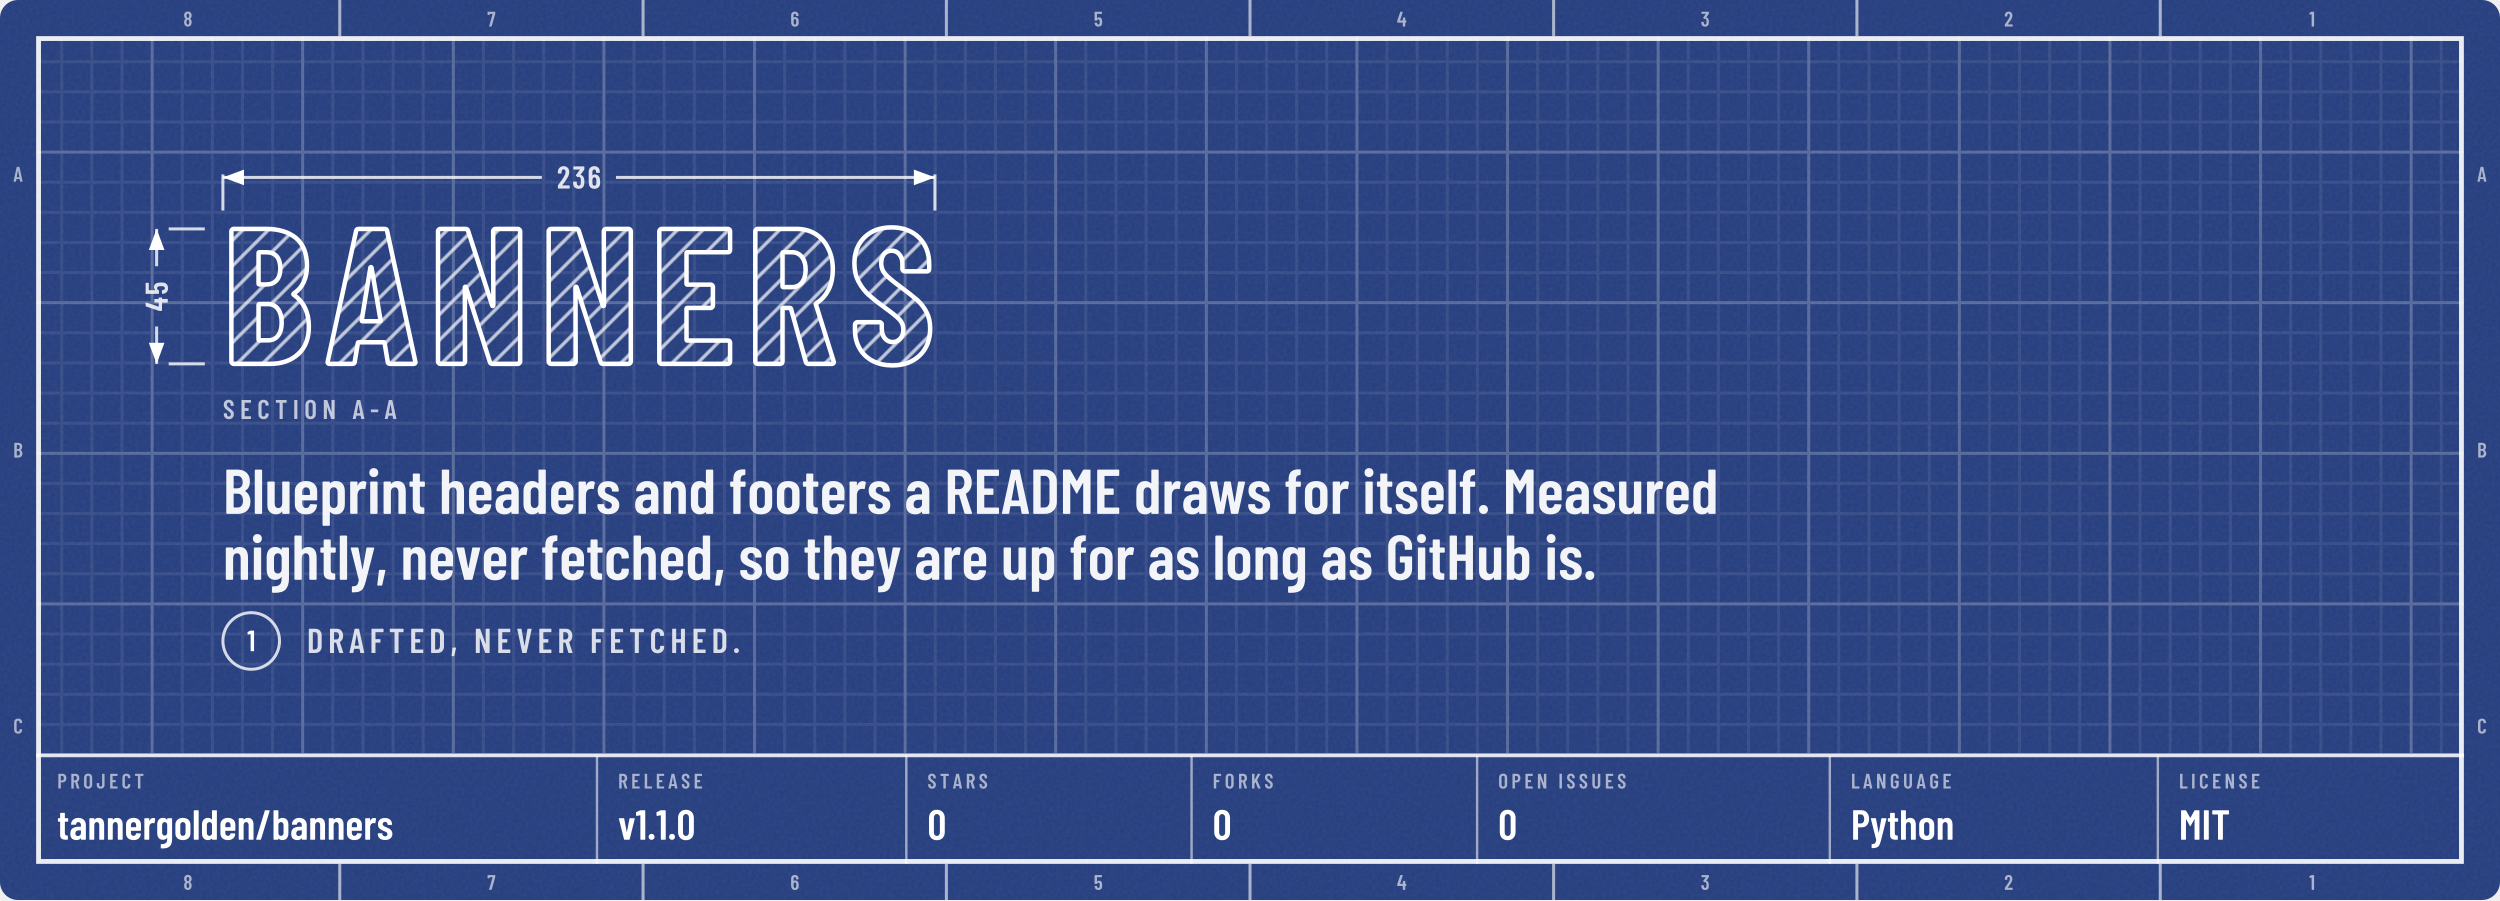
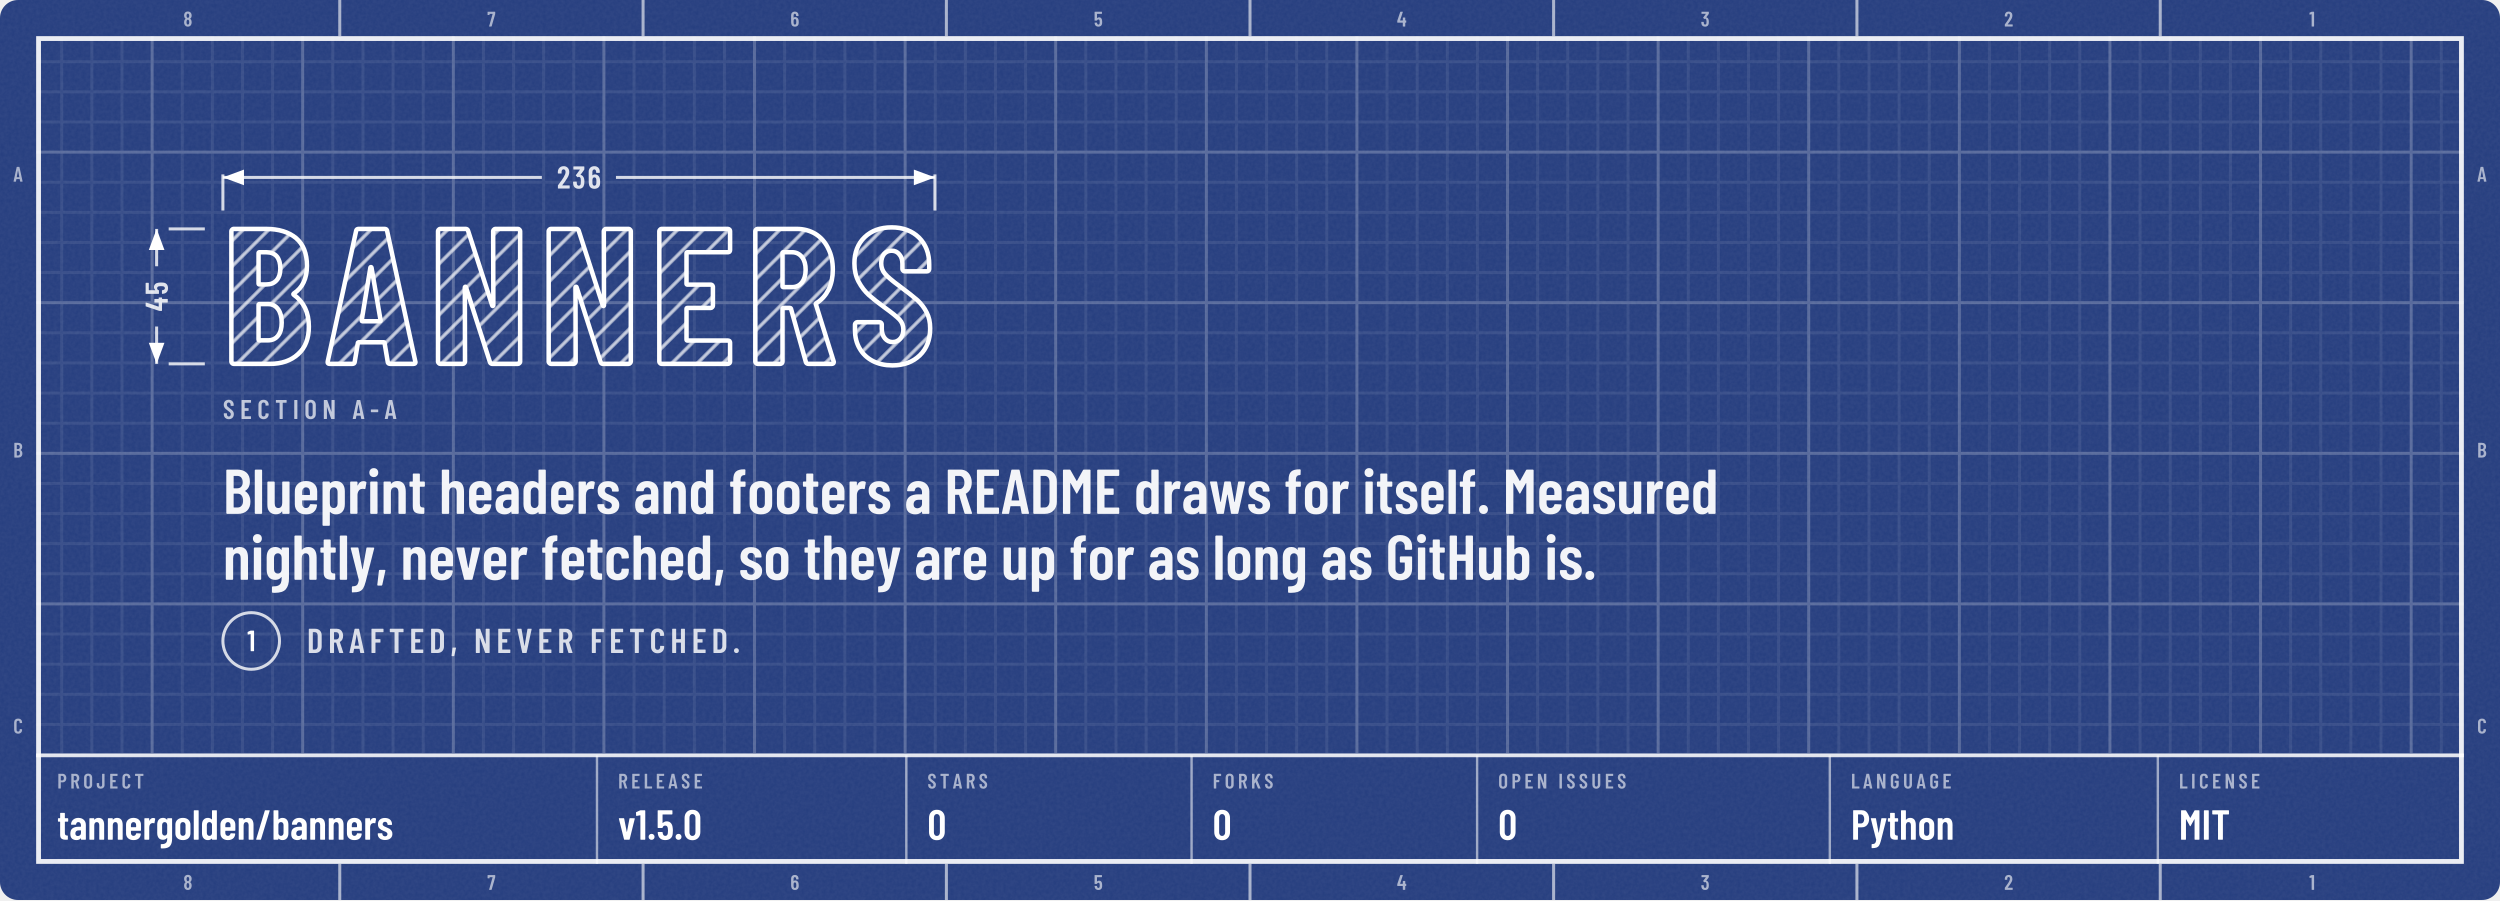
<svg xmlns="http://www.w3.org/2000/svg" width="830" height="299" viewBox="0 0 830 299" role="img" aria-labelledby="t d">
  <defs>
    <g id="kt1" transform="translate(74 120.8) scale(0.064 -0.064)">
      <use href="#n66" x="0" />
      <use href="#n65" x="530" />
      <use href="#n78" x="1072" />
      <use href="#n78" x="1646" />
      <use href="#n69" x="2220" />
      <use href="#n82" x="2718" />
      <use href="#n83" x="3249" />
    </g>
    <mask id="km2" maskUnits="userSpaceOnUse" x="70" y="70.9" width="244.4" height="65.9">
      <use href="#kt1" fill="#FFFFFF" />
    </mask>
    <pattern id="kp3" width="6" height="6" patternUnits="userSpaceOnUse" patternTransform="rotate(45)">
      <path d="M3 0V6" stroke="#FFFFFF" stroke-opacity="0.7" stroke-width="1.1" />
    </pattern>
    <clipPath id="kc4">
      <rect x="0" y="0" width="830" height="298.8" rx="6" />
    </clipPath>
    <filter id="kn5" x="0" y="0" width="100%" height="100%">
      <feTurbulence type="fractalNoise" baseFrequency=".85" numOctaves="2" stitchTiles="stitch" />
      <feColorMatrix values="0 0 0 0 1 0 0 0 0 1 0 0 0 0 1 0 0 0 0.06 0" />
    </filter>
    <pattern id="kp6" width="10" height="10" patternUnits="userSpaceOnUse">
      <path d="M10 .5H.5V10" fill="none" stroke="#FFFFFF" stroke-opacity="0.075" />
    </pattern>
    <pattern id="kp7" width="50" height="50" patternUnits="userSpaceOnUse">
      <path d="M50 .5H.5V50" fill="none" stroke="#FFFFFF" stroke-opacity="0.16" />
    </pattern>
    <clipPath id="kc8">
      <path clip-rule="evenodd" d="M12 12h806v274.8h-806zM12 250.8h806v36h-806z" />
    </clipPath>
    <path id="m44" d="M33 -78 59 146Q60 157 71 157H151Q164 157 161 144L112 -80Q110 -91 99 -91H45Q39 -91 36 -88Q32 -84 33 -78Z" />
    <path id="m45" d="M27 263V339Q27 344 30 348Q34 351 39 351H286Q291 351 294 348Q298 344 298 339V263Q298 258 294 254Q291 251 286 251H39Q34 251 30 254Q27 258 27 263Z" />
    <path id="m46" d="M35 69Q35 100 55 120Q75 140 106 140Q137 140 156 120Q176 100 176 69Q176 38 156 18Q136 -2 106 -2Q75 -2 55 18Q35 38 35 69Z" />
    <path id="m47" d="M21 14 226 690Q229 700 239 700H331Q337 700 340 696Q343 692 341 686L136 10Q133 0 123 0H31Q25 0 22 4Q19 8 21 14Z" />
    <path id="m48" d="M38 183V517Q38 604 89 658Q140 711 224 711Q309 711 360 658Q412 604 412 517V183Q412 96 360 42Q309 -11 224 -11Q140 -11 89 42Q38 96 38 183ZM296 176V524Q296 563 276 586Q257 610 224 610Q192 610 173 586Q154 563 154 524V176Q154 137 173 114Q192 90 224 90Q257 90 276 114Q296 137 296 176Z" />
    <path id="m49" d="M122 700H218Q223 700 226 696Q230 693 230 688V12Q230 7 226 4Q223 0 218 0H126Q121 0 118 4Q114 7 114 12V576Q114 578 112 580Q111 582 109 581L27 565H24Q13 565 13 576L10 643Q10 653 18 657L107 697Q114 700 122 700Z" />
    <path id="m50" d="M173 100H392Q397 100 400 96Q404 93 404 88V12Q404 7 400 4Q397 0 392 0H43Q38 0 34 4Q31 7 31 12V92Q31 101 36 107L75 160Q114 212 152 266Q189 320 215 363Q273 459 273 522Q273 562 256 585Q238 608 209 608Q180 608 163 586Q146 563 147 526V487Q147 482 144 478Q140 475 135 475H41Q36 475 32 478Q29 482 29 487V530Q33 610 84 659Q134 708 214 708Q293 708 342 656Q390 605 390 521Q390 471 373 422Q356 373 319 317Q294 277 260 229Q225 181 214 166Q184 126 170 106Q168 104 169 102Q170 100 173 100Z" />
    <path id="m51" d="M387 218Q387 169 380 134Q368 66 326 29Q283 -8 210 -8Q134 -8 86 32Q38 73 32 143Q30 165 28 207Q28 219 40 219H132Q144 219 144 207Q146 173 148 156Q153 125 169 108Q185 92 210 92Q234 92 250 108Q266 123 271 152Q276 182 276 230Q276 281 269 315Q263 341 248 355Q233 369 210 369Q195 369 183 360Q177 356 174 356Q172 356 166 360L119 408Q115 412 115 417Q115 421 118 425L243 595Q245 597 244 599Q242 601 239 601H49Q44 601 40 604Q37 608 37 613V688Q37 693 40 696Q44 700 49 700H373Q378 700 382 696Q385 693 385 688V609Q385 602 380 594L266 438Q262 432 268 431Q309 426 338 392Q368 358 378 307Q387 267 387 218Z" />
    <path id="m52" d="M443 275V194Q443 189 440 186Q436 182 431 182H401Q396 182 396 177V12Q396 7 392 4Q389 0 384 0H292Q287 0 284 4Q280 7 280 12V177Q280 182 275 182H29Q24 182 20 186Q17 189 17 194V259Q17 268 19 274L158 690Q161 700 171 700H271Q277 700 280 696Q283 693 281 686L153 293Q152 287 157 287H275Q280 287 280 292V412Q280 417 284 420Q287 424 292 424H384Q389 424 392 420Q396 417 396 412V292Q396 287 401 287H431Q436 287 440 284Q443 280 443 275Z" />
    <path id="m53" d="M400 216Q400 175 396 146Q391 72 344 32Q297 -8 219 -8Q145 -8 99 30Q53 68 43 144L40 172Q40 184 52 184H144Q156 184 157 172Q157 166 159 154Q171 92 219 92Q244 92 260 108Q275 124 280 153Q284 178 284 217Q284 254 278 281Q273 307 258 322Q242 336 219 336Q171 336 157 290Q154 279 144 279H51Q46 279 42 282Q39 286 39 291V688Q39 693 42 696Q46 700 51 700H377Q382 700 386 696Q389 693 389 688V612Q389 607 386 604Q382 600 377 600H160Q155 600 155 595V400Q155 397 157 396Q159 396 161 398Q178 416 202 426Q227 437 254 437Q314 437 350 398Q387 360 394 290Q400 259 400 216Z" />
    <path id="m54" d="M401 216Q401 193 399 151Q394 75 346 34Q299 -8 221 -8Q147 -8 101 30Q55 69 46 144Q40 171 40 207L39 532Q39 613 88 660Q138 708 219 708Q295 708 343 660Q391 612 391 532V507Q391 502 388 498Q384 495 379 495H287Q282 495 278 498Q275 502 275 507V526Q275 560 258 582Q242 605 219 605Q191 605 174 583Q156 561 156 526V423Q156 420 158 419Q160 418 162 420Q191 447 234 447Q303 447 346 403Q389 359 396 286Q401 253 401 216ZM284 224Q284 250 279 295Q267 353 220 353Q196 353 180 338Q165 322 160 292Q156 257 156 224Q156 195 159 157Q164 125 180 108Q195 91 220 91Q245 91 260 109Q276 127 281 160Q284 196 284 224Z" />
    <path id="m55" d="M90 13 255 594Q257 600 251 600H116Q111 600 111 595V559Q111 554 108 550Q104 547 99 547H28Q23 547 20 550Q16 554 16 559L17 688Q17 693 20 696Q24 700 29 700H368Q373 700 376 696Q380 693 380 688V607Q380 603 378 593L211 10Q208 0 197 0H100Q87 0 90 13Z" />
    <path id="m56" d="M325 364Q358 345 375 306Q396 259 396 200Q396 147 380 107Q360 53 318 22Q275 -8 216 -8Q158 -8 116 22Q73 52 53 106Q38 148 38 200Q38 259 56 301Q71 341 109 363Q113 366 109 369Q76 390 58 427Q38 470 38 523Q38 581 58 620Q78 664 120 688Q161 712 216 712Q270 712 312 688Q353 665 374 621Q396 579 396 523Q396 471 376 429Q358 392 325 371Q319 367 325 364ZM159 559Q152 541 152 513Q152 483 162 456Q169 435 183 423Q197 411 216 411Q237 411 252 424Q266 436 273 459Q281 483 281 513Q281 547 271 568Q264 589 250 600Q236 612 216 612Q198 612 184 602Q171 591 164 573ZM281 206Q281 244 272 271Q266 295 252 308Q237 322 216 322Q195 322 180 308Q166 294 160 268Q152 242 152 208Q152 177 158 151Q163 123 178 108Q194 92 216 92Q239 92 255 108Q271 124 276 153Q281 180 281 206Z" />
    <path id="m65" d="M325 11 306 116Q306 121 300 121H154Q148 121 148 116L129 11Q128 0 116 0H25Q11 0 14 13L162 689Q164 700 175 700H281Q292 700 294 689L442 13V9Q442 0 431 0H338Q326 0 325 11ZM171 212H282Q288 212 287 217L229 533Q228 536 226 536Q224 536 223 533L166 217Q165 212 171 212Z" />
    <path id="m66" d="M242 0H66Q61 0 58 4Q54 7 54 12V688Q54 693 58 696Q61 700 66 700H224Q319 700 373 652Q427 604 427 512Q427 409 354 365Q349 362 352 359Q391 334 413 292Q435 250 435 192Q435 100 382 50Q328 0 242 0ZM170 595V409Q170 404 175 404H226Q267 404 290 429Q313 454 313 500Q313 548 290 574Q267 600 226 600H175Q170 600 170 595ZM319 208Q319 260 296 290Q273 319 233 319H175Q170 319 170 314V106Q170 101 175 101H233Q273 101 296 129Q319 157 319 208Z" />
    <path id="m67" d="M42 180V521Q42 607 94 658Q145 708 230 708Q316 708 368 658Q420 607 420 521V509Q420 504 416 500Q413 496 408 496L315 492Q303 492 303 504V529Q303 564 283 586Q263 608 230 608Q198 608 178 586Q158 564 158 529V171Q158 136 178 114Q198 92 230 92Q263 92 283 114Q303 136 303 171V196Q303 201 306 204Q310 208 315 208L408 204Q413 204 416 200Q420 197 420 192V180Q420 95 368 44Q316 -8 230 -8Q145 -8 94 44Q42 95 42 180Z" />
    <path id="m68" d="M54 12V688Q54 693 58 696Q61 700 66 700H237Q323 700 374 648Q426 596 426 509V191Q426 104 374 52Q323 0 237 0H66Q61 0 58 4Q54 7 54 12ZM175 100 235 101Q268 101 288 128Q309 154 310 198V502Q310 547 290 574Q269 600 234 600H175Q170 600 170 595V105Q170 100 175 100Z" />
    <path id="m69" d="M391 600H175Q170 600 170 595V406Q170 401 175 401H303Q308 401 312 398Q315 394 315 389V312Q315 307 312 304Q308 300 303 300H175Q170 300 170 295V105Q170 100 175 100H391Q396 100 400 96Q403 93 403 88V12Q403 7 400 4Q396 0 391 0H66Q61 0 58 4Q54 7 54 12V688Q54 693 58 696Q61 700 66 700H391Q396 700 400 696Q403 693 403 688V612Q403 607 400 604Q396 600 391 600Z" />
    <path id="m70" d="M390 600H175Q170 600 170 595V406Q170 401 175 401H302Q307 401 310 398Q314 394 314 389V312Q314 307 310 304Q307 300 302 300H175Q170 300 170 295V12Q170 7 166 4Q163 0 158 0H66Q61 0 58 4Q54 7 54 12V688Q54 693 58 696Q61 700 66 700H390Q395 700 398 696Q402 693 402 688V612Q402 607 398 604Q395 600 390 600Z" />
    <path id="m71" d="M42 173V527Q42 609 94 658Q145 708 230 708Q315 708 368 658Q420 609 420 526V487Q420 482 416 478Q413 475 408 475H316Q311 475 308 478Q304 482 304 487V528Q304 564 284 586Q263 608 230 608Q197 608 177 586Q157 564 157 528V172Q157 136 177 114Q197 92 230 92Q263 92 284 114Q304 136 304 172V268Q304 273 299 273H238Q233 273 230 276Q226 280 226 285V358Q226 363 230 366Q233 370 238 370H408Q413 370 416 366Q420 363 420 358V173Q420 91 368 42Q315 -8 230 -8Q145 -8 94 42Q42 91 42 173Z" />
    <path id="m72" d="M319 700H411Q416 700 420 696Q423 693 423 688V12Q423 7 420 4Q416 0 411 0H319Q314 0 310 4Q307 7 307 12V295Q307 300 302 300H175Q170 300 170 295V12Q170 7 166 4Q163 0 158 0H66Q61 0 58 4Q54 7 54 12V688Q54 693 58 696Q61 700 66 700H158Q163 700 166 696Q170 693 170 688V406Q170 401 175 401H302Q307 401 307 406V688Q307 693 310 696Q314 700 319 700Z" />
    <path id="m73" d="M54 12V688Q54 693 58 696Q61 700 66 700H158Q163 700 166 696Q170 693 170 688V12Q170 7 166 4Q163 0 158 0H66Q61 0 58 4Q54 7 54 12Z" />
    <path id="m74" d="M17 173V247Q17 252 20 256Q24 259 29 259H121Q126 259 130 256Q133 252 133 247V171Q133 136 152 114Q171 92 202 92Q233 92 252 114Q272 136 272 171V688Q272 693 276 696Q279 700 284 700H376Q381 700 384 696Q388 693 388 688V173Q388 91 336 42Q285 -8 202 -8Q119 -8 68 42Q17 91 17 173Z" />
    <path id="m75" d="M54 12V688Q54 693 58 696Q61 700 66 700H158Q163 700 166 696Q170 693 170 688V412Q170 408 172 408Q174 407 176 410L326 691Q331 700 341 700H440Q447 700 449 696Q451 692 448 686L298 405Q297 401 297 399L459 14Q460 12 460 8Q460 0 450 0H351Q340 0 337 9L219 298Q218 301 216 300Q214 300 212 298L172 231Q170 227 170 225V12Q170 7 166 4Q163 0 158 0H66Q61 0 58 4Q54 7 54 12Z" />
    <path id="m76" d="M54 12V688Q54 693 58 696Q61 700 66 700H158Q163 700 166 696Q170 693 170 688V105Q170 100 175 100H391Q396 100 400 96Q403 93 403 88V12Q403 7 400 4Q396 0 391 0H66Q61 0 58 4Q54 7 54 12Z" />
    <path id="m77" d="M383 700H475Q480 700 484 696Q487 693 487 688V12Q487 7 484 4Q480 0 475 0H383Q378 0 374 4Q371 7 371 12V484Q371 488 369 488Q367 488 365 485L278 327Q273 319 269 319Q265 319 260 327L173 485Q171 488 169 488Q167 488 167 484V12Q167 7 164 4Q160 0 155 0H63Q58 0 54 4Q51 7 51 12V688Q51 693 54 696Q58 700 63 700H155Q165 700 170 692L267 521Q270 517 273 521L368 692Q373 700 383 700Z" />
    <path id="m78" d="M350 700H441Q446 700 450 696Q453 693 453 688V12Q453 7 450 4Q446 0 441 0H336Q326 0 323 10L174 434Q173 437 170 436Q168 436 168 433L169 12Q169 7 166 4Q162 0 157 0H66Q61 0 58 4Q54 7 54 12V688Q54 693 58 696Q61 700 66 700H169Q179 700 182 690L332 269Q333 266 336 266Q338 267 338 270V688Q338 693 342 696Q345 700 350 700Z" />
    <path id="m79" d="M42 182V518Q42 604 94 656Q147 708 233 708Q319 708 372 656Q425 604 425 518V182Q425 96 372 44Q319 -8 233 -8Q147 -8 94 44Q42 96 42 182ZM309 177V523Q309 561 288 584Q267 608 233 608Q199 608 178 584Q158 561 158 523V177Q158 139 178 116Q199 92 233 92Q267 92 288 116Q309 139 309 177Z" />
    <path id="m80" d="M432 495Q432 405 384 350Q337 295 259 295H174Q169 295 169 290V12Q169 7 166 4Q162 0 157 0H65Q60 0 56 4Q53 7 53 12V689Q53 694 56 698Q60 701 65 701H253Q306 701 346 675Q387 649 410 602Q432 555 432 495ZM316 492Q316 542 294 572Q271 601 234 601H174Q169 601 169 596V391Q169 386 174 386H234Q271 386 294 414Q316 443 316 492Z" />
    <path id="m82" d="M318 10 233 297Q231 301 228 301H175Q170 301 170 296V12Q170 7 166 4Q163 0 158 0H66Q61 0 58 4Q54 7 54 12V688Q54 693 58 696Q61 700 66 700H254Q307 700 348 674Q388 649 410 602Q433 556 433 496Q433 434 409 389Q385 344 342 321Q338 320 339 315L437 14Q438 12 438 9Q438 0 427 0H331Q321 0 318 10ZM170 595V396Q170 391 175 391H236Q272 391 294 419Q317 447 317 495Q317 543 294 572Q272 600 236 600H175Q170 600 170 595Z" />
    <path id="m83" d="M34 173V199Q34 204 38 208Q41 211 46 211H137Q142 211 146 208Q149 204 149 199V179Q149 140 168 116Q188 92 219 92Q250 92 270 114Q290 137 290 174Q290 200 279 219Q268 238 248 255Q228 272 184 304Q134 340 104 368Q73 396 52 436Q32 475 32 527Q32 610 82 659Q132 708 214 708Q297 708 348 656Q399 605 399 520V496Q399 491 396 488Q392 484 387 484H297Q292 484 288 488Q285 491 285 496V522Q285 561 266 584Q246 608 214 608Q184 608 165 586Q146 565 146 527Q146 491 166 466Q187 441 247 397Q308 352 339 324Q370 295 387 261Q404 227 404 180Q404 95 353 44Q302 -8 219 -8Q136 -8 85 42Q34 92 34 173Z" />
    <path id="m84" d="M425 688V612Q425 607 422 604Q418 600 413 600H286Q281 600 281 595V12Q281 7 278 4Q274 0 269 0H177Q172 0 168 4Q165 7 165 12V595Q165 600 160 600H40Q35 600 32 604Q28 607 28 612V688Q28 693 32 696Q35 700 40 700H413Q418 700 422 696Q425 693 425 688Z" />
    <path id="m85" d="M50 194V688Q50 693 54 696Q57 700 62 700H154Q159 700 162 696Q166 693 166 688V182Q166 142 186 117Q206 92 239 92Q272 92 292 117Q312 142 312 182V688Q312 693 316 696Q319 700 324 700H416Q421 700 424 696Q428 693 428 688V194Q428 103 376 48Q324 -8 239 -8Q153 -8 102 48Q50 103 50 194Z" />
    <path id="m86" d="M171 11 28 687 27 691Q27 700 38 700H139Q151 700 152 689L235 208Q236 205 238 205Q240 205 241 208L322 689Q323 700 335 700H433Q446 700 443 687L299 11Q297 0 286 0H184Q173 0 171 11Z" />
    <path id="m97" d="M397 352V12Q397 7 394 4Q390 0 385 0H293Q288 0 284 4Q281 7 281 12V31Q281 34 279 35Q277 36 275 33Q240 -8 173 -8Q116 -8 72 24Q29 57 29 143Q29 233 82 271Q134 309 224 309H276Q281 309 281 314V340Q281 376 263 398Q245 419 218 419Q197 419 183 406Q169 392 166 369Q165 357 153 357H56Q44 357 45 369Q50 437 98 478Q147 519 220 519Q299 519 348 473Q397 427 397 352ZM281 160V217Q281 222 276 222H224Q190 222 169 204Q148 185 148 150Q148 119 164 104Q180 88 205 88Q235 88 258 107Q281 126 281 160Z" />
    <path id="m98" d="M399 357V154Q399 80 362 36Q325 -8 258 -8Q204 -8 168 27Q166 29 164 28Q162 27 162 24V12Q162 7 158 4Q155 0 150 0H58Q53 0 50 4Q46 7 46 12V688Q46 693 50 696Q53 700 58 700H150Q155 700 158 696Q162 693 162 688V486Q162 483 164 482Q167 482 170 486Q189 503 212 511Q236 519 258 519Q324 519 362 476Q399 433 399 357ZM222 419Q198 419 182 404Q166 388 162 362V149Q166 123 182 108Q198 92 222 92Q250 92 267 112Q284 131 284 163V348Q284 380 267 400Q250 419 222 419Z" />
    <path id="m99" d="M38 155V357Q38 430 86 474Q133 519 215 519Q297 519 345 476Q393 432 393 365V351Q393 346 390 342Q386 339 381 339L289 335Q277 335 277 347V357Q277 382 260 400Q242 419 215 419Q188 419 171 399Q154 379 154 348V163Q154 132 171 112Q188 92 215 92Q242 92 260 110Q277 129 277 155V165Q277 170 280 174Q284 177 289 177L381 176Q386 176 390 172Q393 169 393 164V146Q393 77 345 34Q297 -8 215 -8Q133 -8 86 36Q38 80 38 155Z" />
    <path id="m100" d="M287 700H379Q384 700 388 696Q391 693 391 688V12Q391 7 388 4Q384 0 379 0H287Q282 0 278 4Q275 7 275 12V24Q275 27 273 28Q271 29 269 27Q233 -8 179 -8Q112 -8 75 36Q38 80 38 154V357Q38 433 76 476Q113 519 179 519Q202 519 226 510Q250 502 269 483Q271 481 273 482Q275 483 275 486V688Q275 693 278 696Q282 700 287 700ZM275 149V362Q271 388 255 404Q239 419 215 419Q187 419 170 400Q153 380 153 348V163Q153 131 170 112Q187 92 215 92Q239 92 255 108Q271 123 275 149Z" />
    <path id="m101" d="M380 213H159Q154 213 154 208V163Q154 132 171 112Q188 92 215 92Q238 92 254 106Q271 121 276 144Q279 154 289 154L378 150Q383 150 386 146Q390 143 389 137Q382 67 338 30Q294 -8 215 -8Q133 -8 86 36Q38 79 38 154V357Q38 430 86 474Q133 519 215 519Q297 519 344 474Q392 430 392 357V225Q392 220 388 216Q385 213 380 213ZM154 348V303Q154 298 159 298H272Q277 298 277 303V348Q277 380 260 400Q243 419 215 419Q188 419 171 399Q154 379 154 348Z" />
    <path id="m102" d="M265 499V440Q265 435 262 432Q258 428 253 428H191Q186 428 186 423V12Q186 7 182 4Q179 0 174 0H83Q78 0 74 4Q71 7 71 12V423Q71 428 66 428H34Q29 428 26 432Q22 435 22 440V499Q22 504 26 508Q29 511 34 511H66Q71 511 71 516V541Q71 631 112 668Q153 705 243 704H251Q256 704 260 700Q263 697 263 692L261 624Q261 619 258 616Q254 612 249 612H244Q214 611 200 592Q186 574 186 536V516Q186 511 191 511H253Q258 511 262 508Q265 504 265 499Z" />
    <path id="m103" d="M287 511H379Q384 511 388 508Q391 504 391 499V19Q391 -89 342 -148Q293 -206 167 -206Q145 -206 134 -205Q122 -204 122 -192V-115Q122 -102 135 -104Q192 -105 222 -90Q253 -75 264 -46Q275 -17 275 30V41Q275 44 273 44Q271 45 269 42Q236 -1 175 -1Q108 -1 73 42Q38 86 38 161V357Q38 434 74 476Q109 519 175 519Q236 519 269 476Q271 473 273 474Q275 474 275 477V499Q275 504 278 508Q282 511 287 511ZM275 169V348Q275 380 258 400Q242 419 215 419Q188 419 171 399Q154 379 154 348V169Q154 138 171 118Q188 99 215 99Q242 99 258 118Q275 138 275 169Z" />
    <path id="m104" d="M397 352V12Q397 7 394 4Q390 0 385 0H293Q288 0 284 4Q281 7 281 12V343Q281 379 266 399Q251 419 223 419Q194 419 178 398Q162 377 162 340V12Q162 7 158 4Q155 0 150 0H58Q53 0 50 4Q46 7 46 12V688Q46 693 50 696Q53 700 58 700H150Q155 700 158 696Q162 693 162 688V479Q162 476 164 476Q167 475 170 479Q204 519 265 519Q330 519 364 476Q397 432 397 352Z" />
    <path id="m105" d="M36 652Q36 683 56 703Q76 723 107 723Q138 723 158 703Q177 683 177 652Q177 621 157 601Q137 581 107 581Q76 581 56 601Q36 621 36 652ZM50 12V499Q50 504 54 508Q57 511 62 511H154Q159 511 162 508Q166 504 166 499V12Q166 7 162 4Q159 0 154 0H62Q57 0 54 4Q50 7 50 12Z" />
    <path id="m108" d="M42 12V688Q42 693 46 696Q49 700 54 700H146Q151 700 154 696Q158 693 158 688V12Q158 7 154 4Q151 0 146 0H54Q49 0 46 4Q42 7 42 12Z" />
    <path id="m110" d="M397 352V12Q397 7 394 4Q390 0 385 0H293Q288 0 284 4Q281 7 281 12V343Q281 379 266 399Q251 419 223 419Q194 419 178 398Q162 377 162 340V12Q162 7 158 4Q155 0 150 0H58Q53 0 50 4Q46 7 46 12V499Q46 504 50 508Q53 511 58 511H150Q155 511 158 508Q162 504 162 499V479Q162 476 164 476Q167 475 170 479Q204 519 265 519Q330 519 364 476Q397 432 397 352Z" />
    <path id="m111" d="M38 155V356Q38 430 86 474Q134 519 216 519Q299 519 347 474Q395 430 395 356V155Q395 80 348 36Q300 -8 216 -8Q133 -8 86 36Q38 80 38 155ZM279 164V348Q279 379 262 399Q244 419 216 419Q188 419 171 400Q154 380 154 348V164Q154 132 171 112Q188 93 216 93Q244 93 262 112Q279 132 279 164Z" />
    <path id="m112" d="M403 357V155Q403 78 366 35Q329 -8 262 -8Q239 -8 215 0Q191 9 172 28Q170 30 168 29Q166 28 166 25V-177Q166 -182 162 -186Q159 -189 154 -189H62Q57 -189 54 -186Q50 -182 50 -177V499Q50 504 54 508Q57 511 62 511H154Q159 511 162 508Q166 504 166 499V487Q166 484 168 484Q171 483 174 487Q209 519 262 519Q329 519 366 476Q403 432 403 357ZM226 420Q199 420 182 400Q166 380 166 348V163Q166 131 182 112Q199 92 226 92Q254 92 271 112Q288 131 288 163V348Q288 380 271 400Q254 420 226 420Z" />
    <path id="m114" d="M297 507Q305 502 303 492L287 399Q286 387 273 392Q259 396 247 396Q235 396 225 393Q197 389 180 362Q162 334 162 296V13Q162 8 158 4Q155 1 150 1H58Q53 1 50 4Q46 8 46 13V499Q46 504 50 508Q53 511 58 511H150Q155 511 158 508Q162 504 162 499V453Q162 449 164 448Q166 448 167 452Q194 517 255 517Q282 517 297 507Z" />
    <path id="m115" d="M30 135V142Q30 147 34 150Q37 154 42 154H128Q133 154 136 150Q140 147 140 142V137Q140 113 158 97Q177 81 204 81Q230 81 245 96Q260 111 260 134Q260 154 247 168Q234 181 219 188Q204 195 165 211Q108 233 72 267Q35 301 35 368Q35 438 80 478Q124 517 200 517Q278 517 324 476Q369 434 369 364Q369 359 366 356Q362 352 357 352H273Q268 352 264 356Q261 359 261 364V370Q261 394 244 410Q228 426 203 426Q177 426 162 410Q146 393 146 370Q146 351 158 338Q170 325 185 318Q200 310 235 295Q277 278 306 262Q334 245 356 214Q377 184 377 139Q377 72 330 33Q283 -6 203 -6Q124 -6 77 32Q30 70 30 135Z" />
    <path id="m116" d="M248 429H186Q181 429 181 424V162Q181 127 194 114Q207 100 233 101H240Q245 101 248 98Q252 94 252 89V12Q252 7 248 4Q245 0 240 0H206Q138 0 104 25Q69 50 69 119V424Q69 429 64 429H29Q24 429 20 432Q17 436 17 441V499Q17 504 20 508Q24 511 29 511H64Q69 511 69 516V626Q69 631 72 634Q76 638 81 638H169Q174 638 178 634Q181 631 181 626V516Q181 511 186 511H248Q253 511 256 508Q260 504 260 499V441Q260 436 256 432Q253 429 248 429Z" />
    <path id="m117" d="M289 511H381Q386 511 390 508Q393 504 393 499V12Q393 7 390 4Q386 0 381 0H289Q284 0 280 4Q277 7 277 12V34Q277 37 275 38Q273 39 271 36Q242 -7 178 -7Q117 -7 80 30Q42 66 42 142V499Q42 504 46 508Q49 511 54 511H146Q151 511 154 508Q158 504 158 499V167Q158 92 216 92Q245 92 261 114Q277 135 277 172V499Q277 504 280 508Q284 511 289 511Z" />
    <path id="m118" d="M141 10 19 499V503Q19 512 30 512H132Q144 512 145 501L205 190Q206 187 208 187Q210 187 211 190L270 501Q271 512 283 512L385 510Q399 510 396 497L275 10Q272 0 261 0H155Q144 0 141 10Z" />
    <path id="m119" d="M126 11 19 499V503Q19 512 30 512H118Q130 512 131 501L183 190Q184 187 186 187Q188 187 189 190L244 501Q245 512 257 512H335Q347 512 348 501L404 189Q405 186 407 186Q409 186 410 189L463 501Q464 512 476 512L563 510Q576 510 573 497L466 11Q464 0 453 0H363Q351 0 350 11L297 303Q296 306 294 306Q292 306 291 303L239 11Q238 0 226 0H139Q128 0 126 11Z" />
    <path id="m121" d="M34 -187V-115Q34 -110 37 -106Q40 -103 44 -103Q77 -102 96 -94Q115 -87 126 -66Q138 -44 143 -3L142 3L16 499V503Q16 512 27 512H125Q137 512 138 501L199 170Q200 167 202 167Q204 167 205 170L264 501Q265 512 277 512L376 510Q390 510 387 497L253 -28Q234 -99 213 -134Q192 -169 154 -184Q116 -199 45 -199H40Q38 -199 36 -196Q34 -192 34 -187Z" />
    <path id="n65" d="M325 11 309 107Q309 112 303 112H176Q170 112 170 107L154 11Q153 0 141 0H24Q11 0 14 13L161 689Q163 700 174 700H309Q320 700 322 689L468 13L469 9Q469 0 458 0H338Q326 0 325 11ZM194 221H284Q289 221 288 226L241 499Q240 502 238 502Q236 502 235 499L190 226Q190 221 194 221Z" />
    <path id="n66" d="M245 0H56Q51 0 48 4Q44 7 44 12V688Q44 693 48 696Q51 700 56 700H223Q323 700 380 652Q436 604 436 509Q436 410 368 365Q364 362 367 359Q446 303 446 193Q446 100 390 50Q334 0 245 0ZM185 574V417Q185 412 190 412H226Q260 412 279 434Q298 455 298 494Q298 535 280 557Q261 579 226 579H190Q185 579 185 574ZM305 214Q305 258 286 284Q267 310 235 310H190Q185 310 185 305V127Q185 122 190 122H234Q267 122 286 146Q305 170 305 214Z" />
    <path id="n69" d="M399 579H190Q185 579 185 574V416Q185 411 190 411H310Q315 411 318 408Q322 404 322 399V302Q322 297 318 294Q315 290 310 290H190Q185 290 185 285V126Q185 121 190 121H399Q404 121 408 118Q411 114 411 109V12Q411 7 408 4Q404 0 399 0H56Q51 0 48 4Q44 7 44 12V688Q44 693 48 696Q51 700 56 700H399Q404 700 408 696Q411 693 411 688V591Q411 586 408 582Q404 579 399 579Z" />
    <path id="n78" d="M342 700H458Q463 700 466 696Q470 693 470 688V12Q470 7 466 4Q463 0 458 0H326Q316 0 313 10L189 397Q188 400 186 400Q183 399 183 396L184 12Q184 7 180 4Q177 0 172 0H56Q51 0 48 4Q44 7 44 12V688Q44 693 48 696Q51 700 56 700H187Q197 700 200 690L325 303Q326 300 328 300Q331 301 331 304L330 688Q330 693 334 696Q337 700 342 700Z" />
    <path id="n82" d="M306 10 229 286Q227 290 224 290H190Q185 290 185 285V12Q185 7 182 4Q178 0 173 0H56Q51 0 48 4Q44 7 44 12V688Q44 693 48 696Q51 700 56 700H258Q313 700 356 674Q399 647 422 599Q446 551 446 489Q446 430 424 385Q401 340 361 315Q359 314 358 312Q357 311 358 309L450 14L451 10Q451 0 440 0H320Q309 0 306 10ZM185 574V403Q185 398 190 398H235Q266 398 286 422Q305 447 305 488Q305 530 286 554Q266 579 235 579H190Q185 579 185 574Z" />
    <path id="n83" d="M30 175V204Q30 209 34 212Q37 216 42 216H157Q162 216 166 212Q169 209 169 204V182Q169 151 185 132Q201 113 225 113Q249 113 265 131Q281 149 281 178Q281 208 261 230Q241 251 183 293Q133 329 102 357Q71 385 49 426Q27 467 27 521Q27 606 80 657Q133 708 220 708Q308 708 362 655Q415 602 415 516V492Q415 487 412 484Q408 480 403 480H288Q283 480 280 484Q276 487 276 492V519Q276 550 260 568Q245 587 220 587Q196 587 181 570Q166 552 166 521Q166 491 185 468Q204 445 260 404Q322 358 354 330Q385 301 402 266Q420 232 420 184Q420 96 366 44Q312 -8 224 -8Q166 -8 122 15Q78 38 54 80Q30 121 30 175Z" />
  </defs>
  <rect y="0" width="830" height="298.8" rx="6" fill="#253D7E" />
  <rect y="0" width="830" height="298.8" clip-path="url(#kc4)" filter="url(#kn5)" />
  <g clip-path="url(#kc8)">
    <rect y="0" width="830" height="298.8" fill="url(#kp6)" />
    <rect y="0" width="830" height="298.8" fill="url(#kp7)" />
  </g>
  <rect x="12.8" y="12.8" width="804.4" height="273.2" fill="none" stroke="#FFFFFF" stroke-opacity="0.9" stroke-width="1.6" />
  <path d="M112.8 0V12M112.8 286.8V298.8M213.5 0V12M213.5 286.8V298.8M314.2 0V12M314.2 286.8V298.8M415 0V12M415 286.8V298.8M515.8 0V12M515.8 286.8V298.8M616.5 0V12M616.5 286.8V298.8M717.2 0V12M717.2 286.8V298.8" stroke="#FFFFFF" stroke-opacity="0.6" />
  <g transform="scale(0.007 -0.007)" fill="#FFFFFF" fill-opacity="0.6">
    <use href="#m56" x="8694" y="-1257" />
    <use href="#m56" x="8694" y="-42204" />
    <use href="#m55" x="23108" y="-1257" />
    <use href="#m55" x="23108" y="-42204" />
    <use href="#m54" x="37482" y="-1257" />
    <use href="#m54" x="37482" y="-42204" />
    <use href="#m53" x="51875" y="-1257" />
    <use href="#m53" x="51875" y="-42204" />
    <use href="#m52" x="66253" y="-1257" />
    <use href="#m52" x="66253" y="-42204" />
    <use href="#m51" x="80662" y="-1257" />
    <use href="#m51" x="80662" y="-42204" />
    <use href="#m50" x="95055" y="-1257" />
    <use href="#m50" x="95055" y="-42204" />
    <use href="#m49" x="109524" y="-1257" />
    <use href="#m49" x="109524" y="-42204" />
    <use href="#m65" x="629" y="-8615" />
    <use href="#m65" x="117486" y="-8615" />
    <use href="#m66" x="626" y="-21702" />
    <use href="#m66" x="117483" y="-21702" />
    <use href="#m67" x="629" y="-34789" />
    <use href="#m67" x="117486" y="-34789" />
  </g>
  <path d="M74 69.9V53.9" stroke="#FFFFFF" stroke-opacity="0.8" stroke-dasharray="12 12" stroke-dashoffset="0">
    <animate attributeName="stroke-dashoffset" values="12;12;0" keyTimes="0;.25;1" dur="1.4s" calcMode="spline" keySplines="0 0 1 1;.3 0 .2 1" fill="freeze" />
  </path>
  <path d="M310.4 69.9V53.9" stroke="#FFFFFF" stroke-opacity="0.8" stroke-dasharray="12 12" stroke-dashoffset="0">
    <animate attributeName="stroke-dashoffset" values="12;12;0" keyTimes="0;.25;1" dur="1.4s" calcMode="spline" keySplines="0 0 1 1;.3 0 .2 1" fill="freeze" />
  </path>
  <path d="M74 58.9H179.9M204.5 58.9H310.4" stroke="#FFFFFF" stroke-opacity="0.8" stroke-dasharray="120.2 120.2" stroke-dashoffset="0">
    <animate attributeName="stroke-dashoffset" values="120.2;120.2;0" keyTimes="0;.25;1" dur="1.4s" calcMode="spline" keySplines="0 0 1 1;.3 0 .2 1" fill="freeze" />
  </path>
  <path d="M68 76H47" stroke="#FFFFFF" stroke-opacity="0.8" stroke-dasharray="12 12" stroke-dashoffset="0">
    <animate attributeName="stroke-dashoffset" values="12;12;0" keyTimes="0;.25;1" dur="1.4s" calcMode="spline" keySplines="0 0 1 1;.3 0 .2 1" fill="freeze" />
  </path>
  <path d="M68 120.8H47" stroke="#FFFFFF" stroke-opacity="0.8" stroke-dasharray="12 12" stroke-dashoffset="0">
    <animate attributeName="stroke-dashoffset" values="12;12;0" keyTimes="0;.25;1" dur="1.4s" calcMode="spline" keySplines="0 0 1 1;.3 0 .2 1" fill="freeze" />
  </path>
  <path d="M52 76V88.4M52 108.4V120.8" stroke="#FFFFFF" stroke-opacity="0.8" stroke-dasharray="24.4 24.4" stroke-dashoffset="0">
    <animate attributeName="stroke-dashoffset" values="24.4;24.4;0" keyTimes="0;.25;1" dur="1.4s" calcMode="spline" keySplines="0 0 1 1;.3 0 .2 1" fill="freeze" />
  </path>
  <circle cx="83.4" cy="212.8" r="9.4" fill="none" stroke="#FFFFFF" stroke-opacity="0.8" stroke-dasharray="61.3 61.3" stroke-dashoffset="0">
    <animate attributeName="stroke-dashoffset" values="61.3;61.3;0" keyTimes="0;.25;1" dur="1.4s" calcMode="spline" keySplines="0 0 1 1;.3 0 .2 1" fill="freeze" />
  </circle>
  <path d="M12 250.8H818" stroke="#FFFFFF" stroke-opacity="0.85" stroke-width="1.2" stroke-dasharray="808 808" stroke-dashoffset="0">
    <animate attributeName="stroke-dashoffset" values="808;808;0" keyTimes="0;.25;1" dur="1.4s" calcMode="spline" keySplines="0 0 1 1;.3 0 .2 1" fill="freeze" />
  </path>
  <rect x="70" y="70.9" width="244.4" height="65.9" fill="url(#kp3)" mask="url(#km2)">
    <animate attributeName="opacity" values="0;0;1" keyTimes="0;.72;1" dur="2.8s" fill="freeze" />
  </rect>
  <use href="#kt1" fill="none" stroke="#FFFFFF" stroke-width="23.4" stroke-linejoin="round" stroke-dasharray="5500 5500" stroke-dashoffset="0">
    <animate attributeName="stroke-dashoffset" values="5500;5500;0" keyTimes="0;.1;1" dur="2.4s" calcMode="spline" keySplines="0 0 1 1;.4 .1 .3 1" fill="freeze" />
  </use>
  <path d="M74 58.9l7 -2.6v5.2z" fill="#FFFFFF" />
  <path d="M310.4 58.9l-7 -2.6v5.2z" fill="#FFFFFF" />
  <g transform="translate(184.9 62.6) scale(0.0105 -0.0105)" fill="#FFFFFF" fill-opacity="0.85">
    <use href="#m50" x="0" />
    <use href="#m51" x="482" />
    <use href="#m54" x="965" />
  </g>
  <path d="M52 76l-2.6 7h5.2z" fill="#FFFFFF" />
  <path d="M52 120.8l-2.6 -7h5.2z" fill="#FFFFFF" />
  <g transform="rotate(-90 52 98.4)">
    <g transform="translate(47 102.1) scale(0.0105 -0.0105)" fill="#FFFFFF" fill-opacity="0.85">
      <use href="#m52" x="0" />
      <use href="#m53" x="516" />
    </g>
  </g>
  <g transform="translate(74 139.1) scale(0.009 -0.009)" fill="#FFFFFF" fill-opacity="0.7">
    <use href="#m83" x="0" />
    <use href="#m69" x="634" />
    <use href="#m67" x="1269" />
    <use href="#m84" x="1926" />
    <use href="#m73" x="2578" />
    <use href="#m79" x="3002" />
    <use href="#m78" x="3669" />
    <use href="#m65" x="4776" />
    <use href="#m45" x="5432" />
    <use href="#m65" x="5957" />
  </g>
  <g transform="translate(74 170.6) scale(0.021 -0.021)" fill="#FFFFFF" fill-opacity="0.94">
    <use href="#m66" x="0" />
    <use href="#m108" x="462" />
    <use href="#m117" x="661" />
    <use href="#m101" x="1099" />
    <use href="#m112" x="1525" />
    <use href="#m114" x="1966" />
    <use href="#m105" x="2279" />
    <use href="#m110" x="2494" />
    <use href="#m116" x="2933" />
    <use href="#m104" x="3415" />
    <use href="#m101" x="3854" />
    <use href="#m97" x="4280" />
    <use href="#m100" x="4714" />
    <use href="#m101" x="5151" />
    <use href="#m114" x="5577" />
    <use href="#m115" x="5890" />
    <use href="#m97" x="6488" />
    <use href="#m110" x="6922" />
    <use href="#m100" x="7361" />
    <use href="#m102" x="7998" />
    <use href="#m111" x="8289" />
    <use href="#m111" x="8721" />
    <use href="#m116" x="9153" />
    <use href="#m101" x="9435" />
    <use href="#m114" x="9861" />
    <use href="#m115" x="10174" />
    <use href="#m97" x="10772" />
    <use href="#m82" x="11406" />
    <use href="#m69" x="11867" />
    <use href="#m65" x="12302" />
    <use href="#m68" x="12758" />
    <use href="#m77" x="13230" />
    <use href="#m69" x="13768" />
    <use href="#m100" x="14403" />
    <use href="#m114" x="14840" />
    <use href="#m97" x="15153" />
    <use href="#m119" x="15587" />
    <use href="#m115" x="16179" />
    <use href="#m102" x="16777" />
    <use href="#m111" x="17068" />
    <use href="#m114" x="17500" />
    <use href="#m105" x="18013" />
    <use href="#m116" x="18228" />
    <use href="#m115" x="18510" />
    <use href="#m101" x="18908" />
    <use href="#m108" x="19334" />
    <use href="#m102" x="19533" />
    <use href="#m46" x="19824" />
    <use href="#m77" x="20235" />
    <use href="#m101" x="20773" />
    <use href="#m97" x="21199" />
    <use href="#m115" x="21633" />
    <use href="#m117" x="22031" />
    <use href="#m114" x="22469" />
    <use href="#m101" x="22782" />
    <use href="#m100" x="23208" />
  </g>
  <g transform="translate(74 192.5) scale(0.021 -0.021)" fill="#FFFFFF" fill-opacity="0.94">
    <use href="#m110" x="0" />
    <use href="#m105" x="439" />
    <use href="#m103" x="654" />
    <use href="#m104" x="1085" />
    <use href="#m116" x="1524" />
    <use href="#m108" x="1806" />
    <use href="#m121" x="2005" />
    <use href="#m44" x="2408" />
    <use href="#m110" x="2807" />
    <use href="#m101" x="3246" />
    <use href="#m118" x="3672" />
    <use href="#m101" x="4087" />
    <use href="#m114" x="4513" />
    <use href="#m102" x="5026" />
    <use href="#m101" x="5317" />
    <use href="#m116" x="5743" />
    <use href="#m99" x="6025" />
    <use href="#m104" x="6447" />
    <use href="#m101" x="6886" />
    <use href="#m100" x="7312" />
    <use href="#m44" x="7749" />
    <use href="#m115" x="8148" />
    <use href="#m111" x="8546" />
    <use href="#m116" x="9178" />
    <use href="#m104" x="9460" />
    <use href="#m101" x="9899" />
    <use href="#m121" x="10325" />
    <use href="#m97" x="10928" />
    <use href="#m114" x="11362" />
    <use href="#m101" x="11675" />
    <use href="#m117" x="12301" />
    <use href="#m112" x="12739" />
    <use href="#m102" x="13380" />
    <use href="#m111" x="13671" />
    <use href="#m114" x="14103" />
    <use href="#m97" x="14616" />
    <use href="#m115" x="15050" />
    <use href="#m108" x="15648" />
    <use href="#m111" x="15847" />
    <use href="#m110" x="16279" />
    <use href="#m103" x="16718" />
    <use href="#m97" x="17349" />
    <use href="#m115" x="17783" />
    <use href="#m71" x="18381" />
    <use href="#m105" x="18843" />
    <use href="#m116" x="19058" />
    <use href="#m72" x="19340" />
    <use href="#m117" x="19817" />
    <use href="#m98" x="20255" />
    <use href="#m105" x="20892" />
    <use href="#m115" x="21107" />
    <use href="#m46" x="21505" />
  </g>
  <g transform="translate(82.1 216.2) scale(0.00978 -0.00978)" fill="#FFFFFF">
    <use href="#m49" x="0" />
  </g>
  <g transform="translate(101.9 216.8) scale(0.0115 -0.0115)" fill="#FFFFFF" fill-opacity="0.82">
    <use href="#m68" x="0" />
    <use href="#m82" x="612" />
    <use href="#m65" x="1213" />
    <use href="#m70" x="1809" />
    <use href="#m84" x="2364" />
    <use href="#m69" x="2956" />
    <use href="#m68" x="3531" />
    <use href="#m44" x="4143" />
    <use href="#m78" x="4822" />
    <use href="#m69" x="5469" />
    <use href="#m86" x="6044" />
    <use href="#m69" x="6655" />
    <use href="#m82" x="7230" />
    <use href="#m70" x="8171" />
    <use href="#m69" x="8726" />
    <use href="#m84" x="9301" />
    <use href="#m67" x="9893" />
    <use href="#m72" x="10490" />
    <use href="#m69" x="11107" />
    <use href="#m68" x="11682" />
    <use href="#m46" x="12294" />
  </g>
  <g transform="translate(19 261.8) scale(0.007 -0.007)" fill="#FFFFFF" fill-opacity="0.6">
    <use href="#m80" x="0" />
    <use href="#m82" x="614" />
    <use href="#m79" x="1232" />
    <use href="#m74" x="1856" />
    <use href="#m69" x="2457" />
    <use href="#m67" x="3049" />
    <use href="#m84" x="3663" />
  </g>
  <g transform="translate(19 278.8) scale(0.014 -0.014)" fill="#FFFFFF">
    <use href="#m116" x="0" />
    <use href="#m97" x="282" />
    <use href="#m110" x="716" />
    <use href="#m110" x="1155" />
    <use href="#m101" x="1594" />
    <use href="#m114" x="2020" />
    <use href="#m103" x="2333" />
    <use href="#m111" x="2764" />
    <use href="#m108" x="3196" />
    <use href="#m100" x="3395" />
    <use href="#m101" x="3832" />
    <use href="#m110" x="4258" />
    <use href="#m47" x="4697" />
    <use href="#m98" x="5083" />
    <use href="#m97" x="5520" />
    <use href="#m110" x="5954" />
    <use href="#m110" x="6393" />
    <use href="#m101" x="6832" />
    <use href="#m114" x="7258" />
    <use href="#m115" x="7571" />
  </g>
  <g transform="translate(205.2 261.8) scale(0.007 -0.007)" fill="#FFFFFF" fill-opacity="0.6">
    <use href="#m82" x="0" />
    <use href="#m69" x="618" />
    <use href="#m76" x="1210" />
    <use href="#m69" x="1782" />
    <use href="#m65" x="2375" />
    <use href="#m83" x="2988" />
    <use href="#m69" x="3579" />
  </g>
  <g transform="translate(205.2 278.8) scale(0.014 -0.014)" fill="#FFFFFF">
    <use href="#m118" x="0" />
    <use href="#m49" x="415" />
    <use href="#m46" x="689" />
-     <use href="#m49" x="900" />
-     <use href="#m46" x="1174" />
-     <use href="#m48" x="1385" />
+     <use href="#m53" x="900" />
+     <use href="#m46" x="1328" />
+     <use href="#m48" x="1539" />
  </g>
  <g transform="translate(307.9 261.8) scale(0.007 -0.007)" fill="#FFFFFF" fill-opacity="0.6">
    <use href="#m83" x="0" />
    <use href="#m84" x="591" />
    <use href="#m65" x="1200" />
    <use href="#m82" x="1813" />
    <use href="#m83" x="2432" />
  </g>
  <g transform="translate(307.9 278.8) scale(0.014 -0.014)" fill="#FFFFFF">
    <use href="#m48" x="0" />
  </g>
  <g transform="translate(402.6 261.8) scale(0.007 -0.007)" fill="#FFFFFF" fill-opacity="0.6">
    <use href="#m70" x="0" />
    <use href="#m79" x="572" />
    <use href="#m82" x="1196" />
    <use href="#m75" x="1814" />
    <use href="#m83" x="2449" />
  </g>
  <g transform="translate(402.6 278.8) scale(0.014 -0.014)" fill="#FFFFFF">
    <use href="#m48" x="0" />
  </g>
  <g transform="translate(497.4 261.8) scale(0.007 -0.007)" fill="#FFFFFF" fill-opacity="0.6">
    <use href="#m79" x="0" />
    <use href="#m80" x="624" />
    <use href="#m69" x="1238" />
    <use href="#m78" x="1830" />
    <use href="#m73" x="2852" />
    <use href="#m83" x="3233" />
    <use href="#m83" x="3824" />
    <use href="#m85" x="4415" />
    <use href="#m69" x="5050" />
    <use href="#m83" x="5642" />
  </g>
  <g transform="translate(497.4 278.8) scale(0.014 -0.014)" fill="#FFFFFF">
    <use href="#m48" x="0" />
  </g>
  <g transform="translate(614.5 261.8) scale(0.007 -0.007)" fill="#FFFFFF" fill-opacity="0.6">
    <use href="#m76" x="0" />
    <use href="#m65" x="572" />
    <use href="#m78" x="1185" />
    <use href="#m71" x="1849" />
    <use href="#m85" x="2469" />
    <use href="#m65" x="3104" />
    <use href="#m71" x="3717" />
    <use href="#m69" x="4336" />
  </g>
  <g transform="translate(614.5 278.8) scale(0.014 -0.014)" fill="#FFFFFF">
    <use href="#m80" x="0" />
    <use href="#m121" x="457" />
    <use href="#m116" x="860" />
    <use href="#m104" x="1142" />
    <use href="#m111" x="1581" />
    <use href="#m110" x="2013" />
  </g>
  <g transform="translate(723.4 261.8) scale(0.007 -0.007)" fill="#FFFFFF" fill-opacity="0.6">
    <use href="#m76" x="0" />
    <use href="#m73" x="572" />
    <use href="#m67" x="953" />
    <use href="#m69" x="1567" />
    <use href="#m78" x="2160" />
    <use href="#m83" x="2824" />
    <use href="#m69" x="3415" />
  </g>
  <g transform="translate(723.4 278.8) scale(0.014 -0.014)" fill="#FFFFFF">
    <use href="#m77" x="0" />
    <use href="#m73" x="538" />
    <use href="#m84" x="762" />
  </g>
  <path d="M198.2 250.8V286.8M300.9 250.8V286.8M395.6 250.8V286.8M490.4 250.8V286.8M607.5 250.8V286.8M716.4 250.8V286.8" stroke="#FFFFFF" stroke-opacity="0.55" stroke-width=".8" />
</svg>
